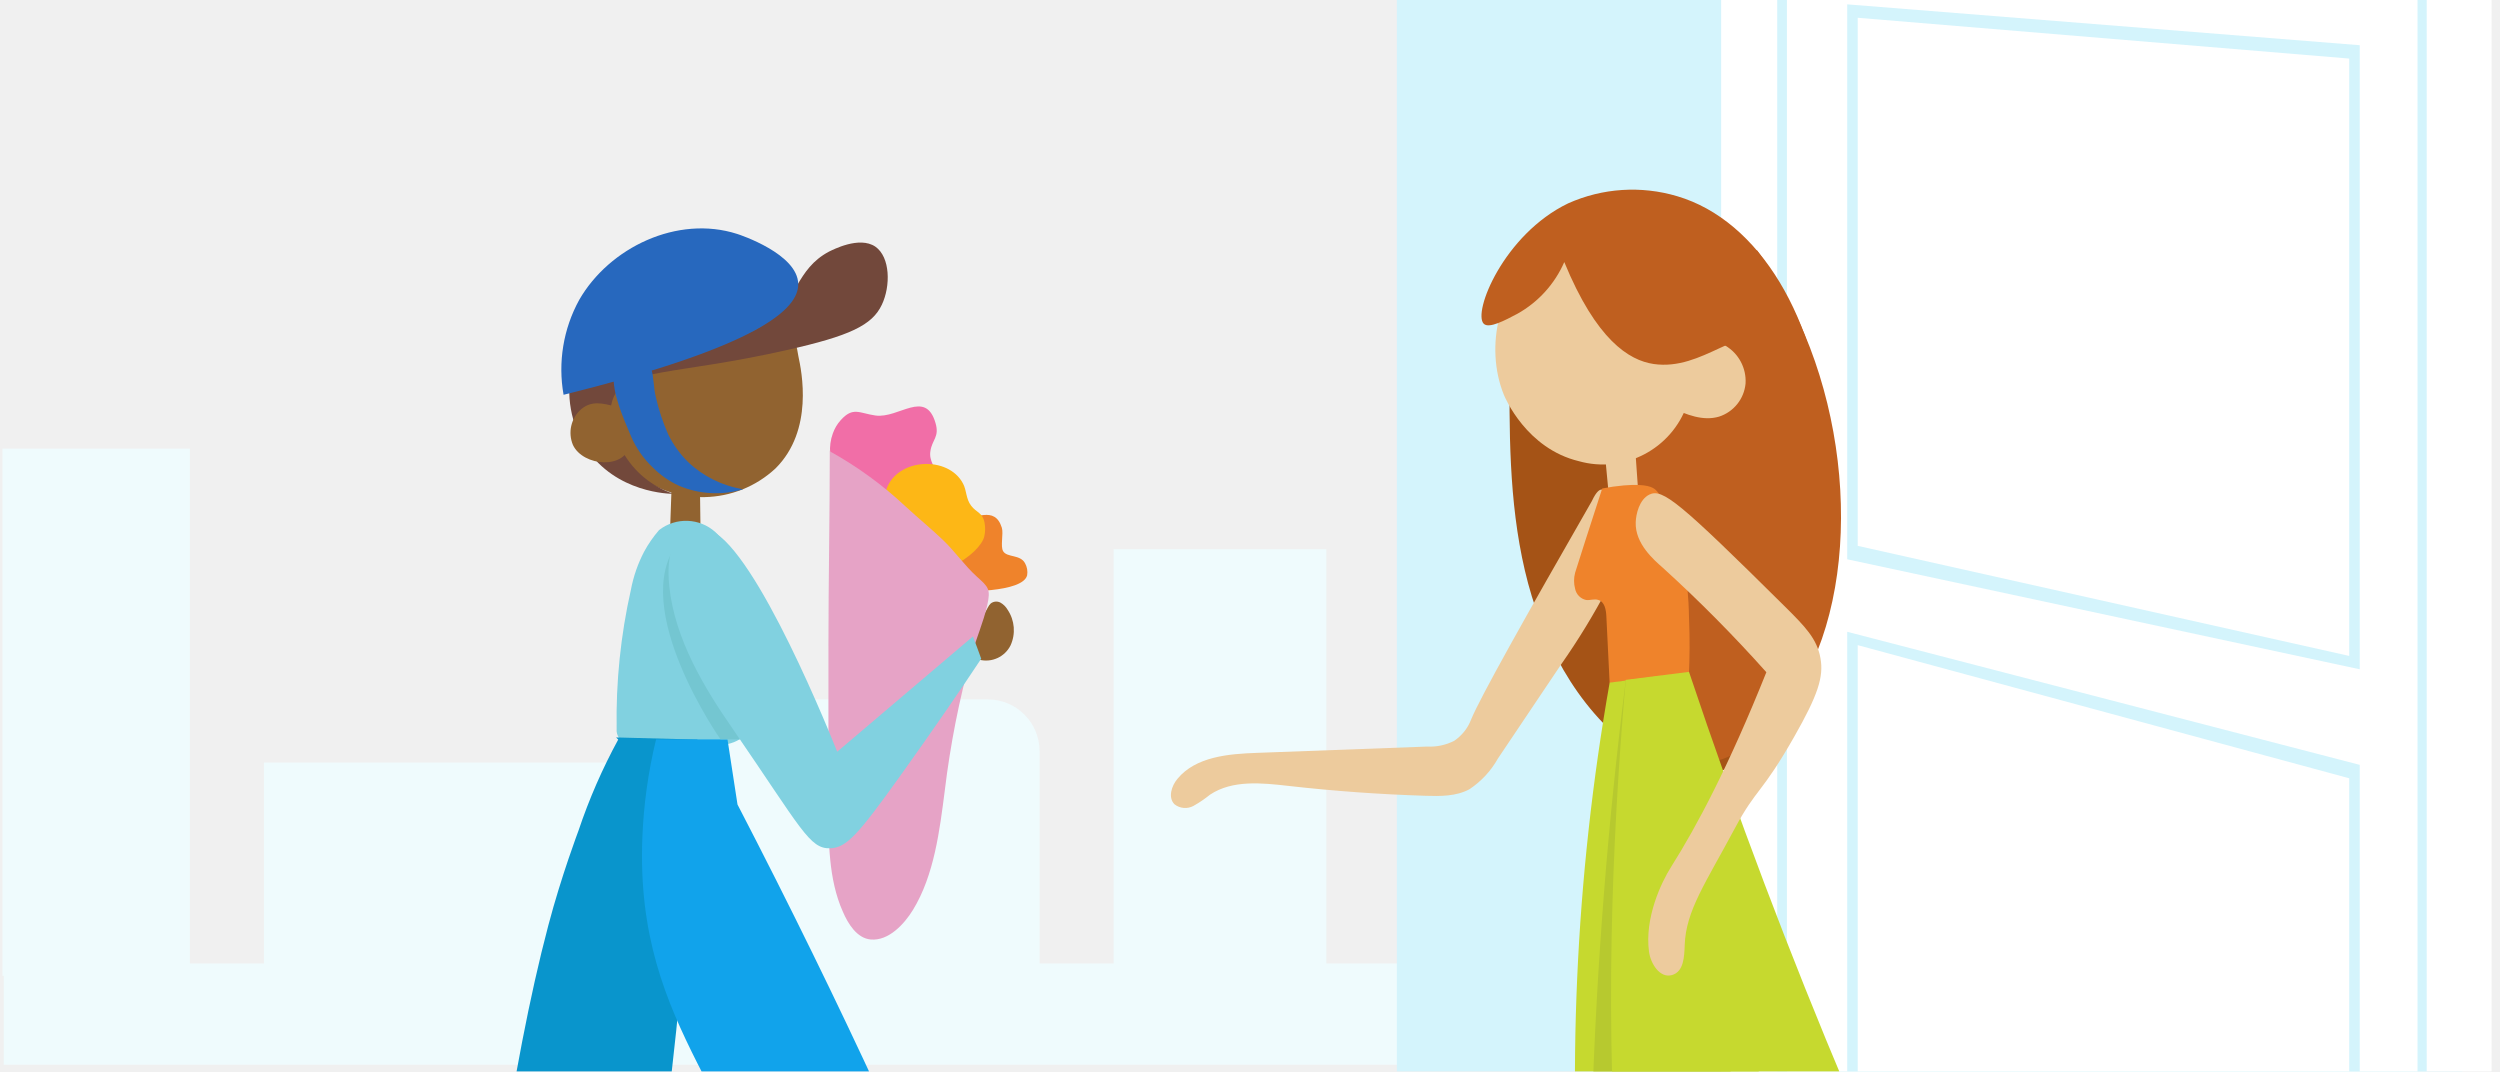
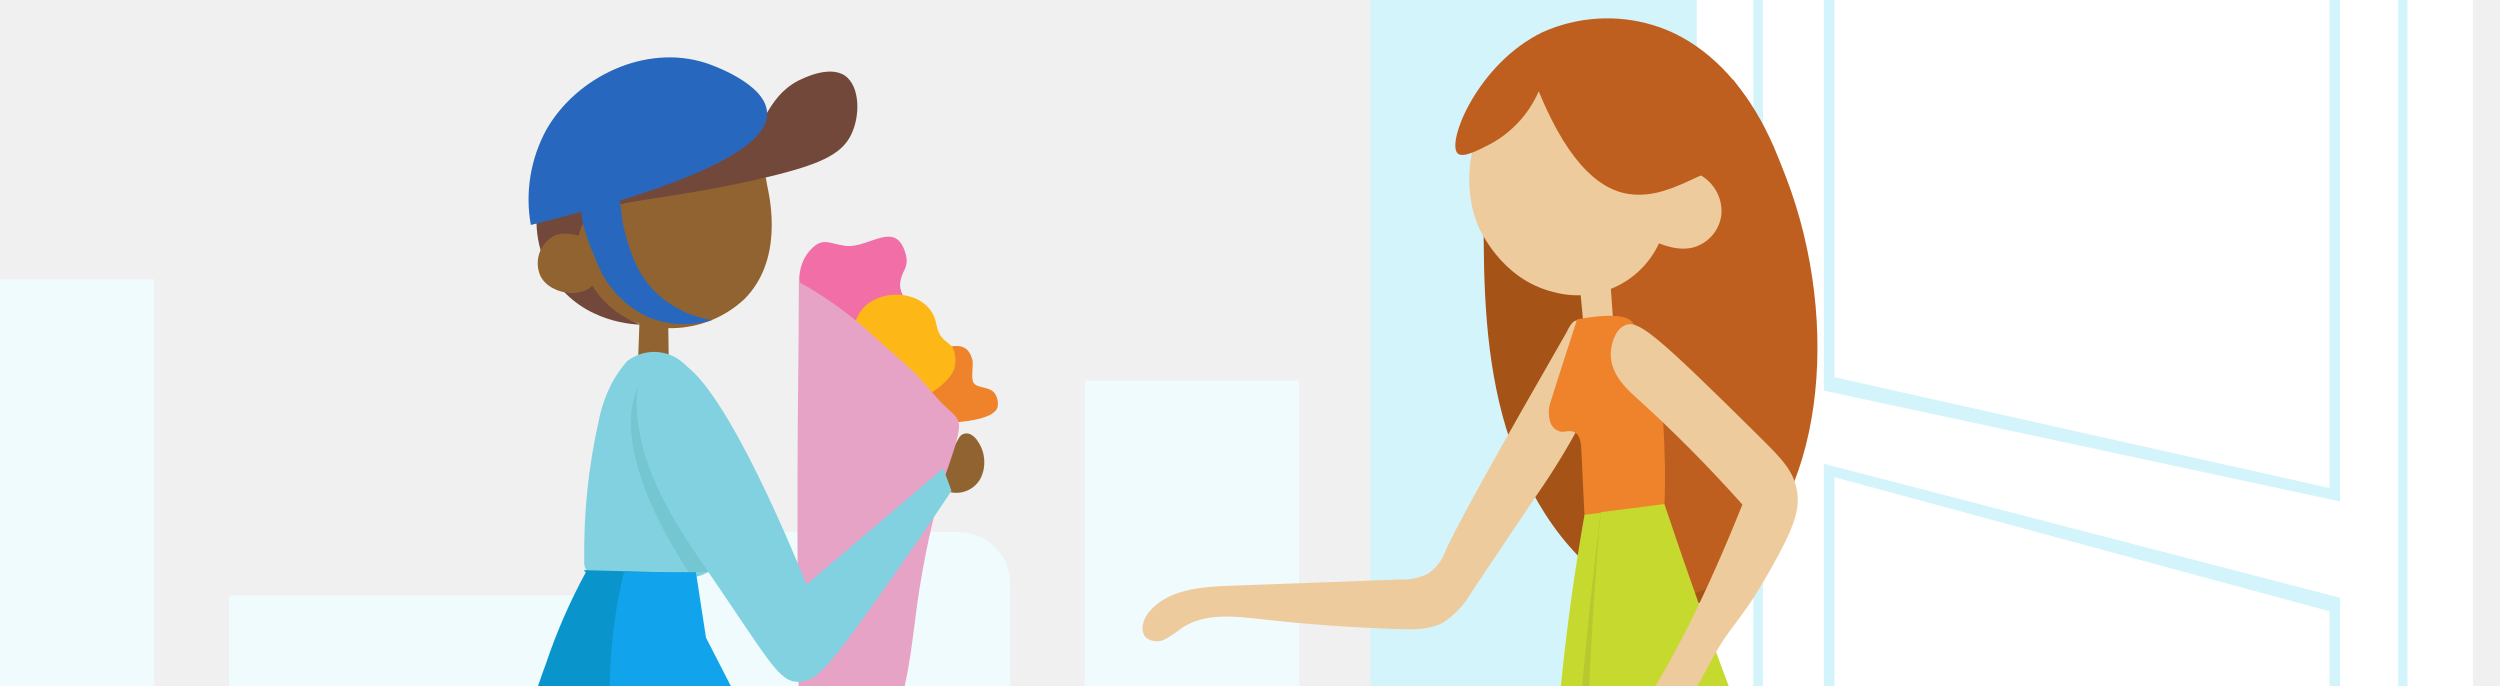
- <svg xmlns="http://www.w3.org/2000/svg" id="Layer_1" data-name="Layer 1" viewBox="0 0 350 150">
-   <defs>
-     <clipPath id="clip-path">
-       <path fill="none" d="M349.11 150H4.9L5.11 0h344.2l-.2 150z" />
-     </clipPath>
-     <style>.cls-2{fill:#effbfd}.cls-3{fill:#d4f4fc}.cls-5{fill:#fff}.cls-6{fill:#ef832b}.cls-9{fill:#916330}.cls-11{fill:#2768be}.cls-12{fill:#81d1e0}.cls-18{fill:#edcb9d}.cls-19{fill:#bf5f1f}.cls-20{fill:#c6d92f}</style>
-   </defs>
-   <path class="cls-2" d="M178.46 136.62h7.23V76.89H155.9v59.73h22.56z" />
-   <path class="cls-3" d="M220.21 136.62h7.24v-31.74a7.24 7.24 0 00-7.24-7.23h-15.33a7.23 7.23 0 00-7.23 7.23v31.74h22.56z" />
-   <path class="cls-2" d="M138.3 136.62h7.24v-31.47a7.24 7.24 0 00-7.24-7.23H96.42v38.7h41.88zm-59.47 0h7.23v-29.87H36.95v29.87h41.88zm-59.48 0h7.23V62.8H.35v73.82h19z" />
-   <path class="cls-2" d="M.52 134.89h235.25v14.17H.52z" />
-   <g clip-path="url(#clip-path)">
-     <path class="cls-3" d="M195.56-4.05h149.18v340.23H195.56z" />
-     <path class="cls-5" d="M240.96 272.22l107.86 45.83V-22.03l-107.86-5.71v299.96z" />
-     <path class="cls-3" d="M339.74 307.99l-90.93-43.67V-17.42l90.93 6.52v318.89z" />
-     <path class="cls-5" d="M250.17 262.3l88.28 43.67V-9.26l-88.28-6.52V262.3z" />
-     <path class="cls-3" d="M330.36 93.7l-71.75-15.4V.61l71.75 5.72V93.7z" />
-     <path class="cls-5" d="M260.08 76.42l68.81 15.41V8.2l-68.81-5.71v73.93z" />
-     <path class="cls-3" d="M330.36 194.46l-71.75-30.75V88.45l71.75 18.63v87.38z" />
-     <path class="cls-5" d="M260.08 161.83l68.81 30.76v-83.63l-68.81-18.64v71.51z" />
-     <path class="cls-6" d="M143.5 78.84c-.68-1.24-2.51-.76-3.06-1.67-.41-.68.07-2.45-.18-3.28-1-3.2-3.73-1.17-6.12-1.2-1.37 0-1.33-.25-2-.1-2.47.58-4.34 4.59-3.26 6.3.62 1 1.88.62 3.53 2.14a7.16 7.16 0 011.39 1.77c.77 0 9.37.22 10-2.26a2.59 2.59 0 00-.3-1.7z" />
-     <path d="M131.26 66.71c-.29-1.27-1.24-2.19-1-3.56.23-1.61 1.28-1.95.72-3.9-1.39-4.84-5.15-.62-8.42-1.08-2.26-.32-3.13-1.27-4.86.65a5.56 5.56 0 00-1.11 1.88 6.55 6.55 0 00-.37 2.72 7.14 7.14 0 001.2 4.55c1.87 2.62 5.75 3.68 9.63 2.47.07.04 5.28.97 4.21-3.73z" fill="#f16ea7" />
-     <path d="M137.84 73.2c-.27-1.46-1.13-1.41-1.88-2.4s-.61-2.09-1.12-3.07c-2.05-4-9.3-3.65-10.77.85a14.64 14.64 0 001.82 5.19 12.1 12.1 0 007.19 5.62c2.78-1.3 4.45-3.13 4.72-4.29a4.65 4.65 0 00.04-1.9z" fill="#fdb716" />
-     <path class="cls-9" d="M111.77 49.85a12.88 12.88 0 00-3.33-7c-4-3.92-9.63-3.35-10.81-3.23-.6.06-7.72.89-11.53 7.17-3.4 5.59-3.3 14.08 2.49 19.2a15 15 0 0020-.43c5.35-5.34 3.64-13.56 3.18-15.71z" />
-     <path d="M116.05 35.23c-4.63 2.48-4.33 6.74-8.78 10a14.62 14.62 0 01-7.2 2.62l-20 3.51a14.9 14.9 0 002 11.39c4.19 6.28 11.64 6.39 12.25 6.39a12.74 12.74 0 01-7.15-5.91c-.57-1.06-2.56-4.78-1.24-7.68 1.84-4 8.52-3 24.17-6.53 8.89-2 12-3.48 13.36-6.36 1.24-2.62 1.19-6.66-.91-8.13-2.26-1.53-6 .47-6.5.7z" fill="#72483b" />
-     <path class="cls-11" d="M111.75 39.75c-.07-4.2-8.16-6.88-8.55-7-8.35-2.68-17.9 1.89-22.12 9.25a20.25 20.25 0 00-2.18 13.27c27.5-6.83 32.92-12.04 32.85-15.52z" />
-     <path class="cls-9" d="M98 68.69a2.75 2.75 0 00-.19-1.21 1.91 1.91 0 00-1.64-.93 5.57 5.57 0 00-1.93.38l-.19.52-.24 6.71 4.26.08z" />
-     <path class="cls-12" d="M102.85 80.4c-.48-2.14-1.1-4.38-2.68-5.89a6.14 6.14 0 00-7.9-.3 17 17 0 00-2.08 3 19.2 19.2 0 00-1.86 5.34 82.28 82.28 0 00-2 19.48 1.91 1.91 0 00.37 1.33 1.94 1.94 0 001.32.39l12 .46a5.2 5.2 0 003.55-.72c1.16-.93 1.29-2.61 1.3-4.09a86.89 86.89 0 00-2.02-19z" />
-     <path class="cls-9" d="M135.71 89.77l2.6-4.74a2 2 0 01.4-.55 1.26 1.26 0 011.36-.11 2.72 2.72 0 011 1 5.12 5.12 0 01.4 5 3.84 3.84 0 01-4.33 2" />
-     <path d="M116.17 63c0 9.21-.19 18.39-.19 27.62v22.26c0 4.79 0 10.22 2 14.71.74 1.75 2 3.77 3.92 3.94 2.51.23 4.71-2.18 5.9-4.12 3-4.87 3.76-11.24 4.47-16.73A128.51 128.51 0 01136 91.74c.66-2.33 1.67-4.6 2.2-6.95s.19-2.59-1.46-4.08-3-3.44-4.61-5-3.55-3.14-5.3-4.76a53.33 53.33 0 00-10.62-7.75" fill="#e6a3c6" />
-     <path class="cls-11" d="M96.31 64.66a14.16 14.16 0 01-2.75-3.82 28.36 28.36 0 01-1.76-5.32c-.31-1.27-.25-2.67-.63-3.91l-5.25.72c-.23 2.74 1.36 6.21 2.42 8.74a13.27 13.27 0 003.06 4.39A12.57 12.57 0 0095.05 68a13.23 13.23 0 009 .49 14.46 14.46 0 01-7.74-3.83z" />
-     <path class="cls-9" d="M86.17 56.91c-1.76-.44-3.34-.87-4.81.38a4.4 4.4 0 00-1.15 5c1.39 3 7.46 3.59 8.1-.3z" />
-     <path d="M86.25 103.24l.3.3A79.34 79.34 0 0081 116.26s-2.41 6.37-4.23 13.28c-10.59 40-14.43 111.08-14.43 111.08-.45 8.35-2.56 30.54-3.05 45.16l6.06.52c6.31-19.61 13.77-51.38 18.75-74.88a651.88 651.88 0 0013.54-107.88z" fill="#0995cc" />
-     <path d="M103.25 112.63c-.47-3-.94-6.07-1.4-9.11h-10a69.62 69.62 0 00-1.92 13.73c-1.08 27.39 15.11 36.23 19.82 62.57 2.16 12.11-1.31 10.28-3.8 50.41-1.1 17.71-4.27 46.13-4.3 55.71l6.13.35c4.1-10.24 12.47-38.93 17.52-57.21 7.86-28.46 10.5-35.79 9.26-45.56-.62-4.93-1.84-9.58-11.5-30.52-5.78-12.51-12.36-26-19.81-40.37z" fill="#11a3eb" />
-     <path d="M94.9 75.79l8.69 27.72h-2.72s-12.94-18.45-6-27.45" fill="#74c6d1" />
-     <path class="cls-12" d="M136.21 89.1l-19 16.14C114.94 99.57 104.32 74 98.42 74a5.23 5.23 0 00-3.08.94c-.66.54-2.16 2.12-1.64 7.14.77 7.45 5 14.36 8.83 19.88 9.73 14.17 10.81 16.9 13.71 16.8 2.28-.09 3.87-1.87 9.78-10.12 4.61-6.45 8.43-12 11.35-16.42-.37-1.06-.77-2.09-1.16-3.12z" />
-     <path d="M211.36 50.08c-.08 10-.15 20.07 2.12 29.78s7.12 19.14 15.17 25.06a17.09 17.09 0 008 3.48 8.9 8.9 0 007.9-2.92c1.55-1.94 2-4.52 2.27-7 1-8.11 1.48-16.4-.16-24.41s-5.59-15.77-12.1-20.71-15.78-6.59-23.09-2.94" fill="#a55316" />
-     <path class="cls-18" d="M226.93 75.39c-.07-.89-.44-.93-1.23-3.34s-.93-3.45-1.47-3.51c-.27 0-.71.2-1.37 1.61-9.31 16.22-15.67 27.56-16.9 30.57a6.31 6.31 0 01-2.38 3 7.55 7.55 0 01-3.8.8l-23.78.88c-4 .14-8.59.52-11.16 3.64-.84 1-1.34 2.63-.41 3.56a2.42 2.42 0 002.65.23 17.05 17.05 0 002.33-1.58c3.13-2.08 7.23-1.65 11-1.22q9.54 1.08 19.15 1.38c2.1.07 4.31.08 6.15-.91a12.45 12.45 0 004-4.31L218.57 93a97.93 97.93 0 006.56-10.77 13.57 13.57 0 001.8-6.84z" />
-     <path class="cls-19" d="M246 35.06a20.41 20.41 0 00-11.62 4c-6.72 5.19-9.45 14.85-7 24.58l.71-3.64a91 91 0 003.65 35c1.42 4.61 2.1 10.27 5.74 11.45 3.79 1.23 8.25-2.9 9.59-4.14 12.72-11.79 13.77-37.84 4.75-57.39a60.09 60.09 0 00-5.82-9.86z" />
-     <path class="cls-18" d="M228.86 61.91h-4.29v.42l.64 6.75 4.14-.24z" />
-     <path class="cls-18" d="M235.47 42.59c-.29-.55-4-6.89-11.49-7.86a12.89 12.89 0 00-8.1 1.28c-6 3.41-8.09 12.48-5.34 19.26.18.45 3.18 7.52 10.48 9.29a12.49 12.49 0 0015.18-7.91 17.35 17.35 0 00-.73-14.06z" />
-     <path class="cls-18" d="M234 57.06c2.08 1 4.44 1.93 6.66 1.27a5.39 5.39 0 003.72-4.65 5.75 5.75 0 00-2.83-5.29 6.18 6.18 0 00-6 0 6.7 6.7 0 00-3.26 5.15 4.37 4.37 0 00.41 2.47 2.56 2.56 0 002 1.37" />
-     <path class="cls-19" d="M255.75 62c-1.18-17.35-9.45-31.14-20.94-34.53a22 22 0 00-15.27 1c-9 4.33-13.41 15.3-11.81 16.86.74.72 3-.5 4.72-1.41a15.3 15.3 0 006.55-7.23c4.47 10.88 9.05 13.76 12.51 14.27 6.92 1 11.9-5.69 17.32-3.62 2.95 1.12 5.77 4.78 6.92 14.66z" />
-     <path class="cls-6" d="M232.25 69.14a2.68 2.68 0 00-.43-.53c-.4-.38-1.24-.92-4.51-.65a28 28 0 00-3 .43c-1.82 5.55-3.15 9.77-3.79 11.78a4.34 4.34 0 000 2.28 2 2 0 001.54 1.55c.57.07 1.17-.21 1.72 0 .87.26 1.07 1.37 1.11 2.28.15 3.12.31 6.25.46 9.37l11.11-1.51c.08-1.86.14-4.5 0-7.68a54.09 54.09 0 00-.79-8.41 29.16 29.16 0 00-3.42-8.91z" />
-     <path class="cls-20" d="M243.38 133.63a211.24 211.24 0 00-11.33-38.95l-6.7.89a320.24 320.24 0 00-3.69 82.93c.77 8.92 1.89 17.42 3.26 25.47A43.31 43.31 0 00241 189.83c9.9-14.83 6.79-32.78 2.38-56.2z" />
-     <path d="M224.92 204l-2.25-15.55c-.2-10.63-.16-21.68.21-33.13a645.03 645.03 0 014.73-60.11q11.65 43.45 23.29 86.92a105.07 105.07 0 01-17.9 16.5c-2.74 2.01-5.46 3.78-8.08 5.37z" fill="#b7c92f" />
-     <path class="cls-20" d="M227.61 95.18c-1.5 17.06-3.11 43.8-1.17 70.41a55.49 55.49 0 006.75 23.86 42.62 42.62 0 0022.59 18.81 52.36 52.36 0 0029.58 1.47 815.93 815.93 0 01-48.9-115.67" />
-     <path class="cls-18" d="M230.91 69.24c-1.42.7-1.88 2.77-1.91 3.89-.1 3 2.56 5.27 3.81 6.37a196.28 196.28 0 0114.48 14.61c-5.23 13.07-9.69 21.48-13.32 27.23-1.43 2.25-3.74 7.2-3.11 11.9.24 1.72 1.54 3.74 3.21 3.27s1.73-2.58 1.79-4.22c.17-4.81 2.91-8.63 7.07-16.42 3-5.58 3.67-4.67 8.24-12.69 3.38-5.93 4.15-8.43 3.7-11-.48-2.76-2.12-4.43-5.11-7.39-14.63-14.5-17.01-16.45-18.85-15.55z" />
+ <svg xmlns="http://www.w3.org/2000/svg" xmlns:xlink="http://www.w3.org/1999/xlink" version="1.1" id="Layer_1" x="0px" y="0px" viewBox="0 0 260.59 71.41" style="enable-background:new 0 0 260.59 71.41;" xml:space="preserve">
+   <style type="text/css">
+ 	.st0{fill:#EFFBFD;}
+ 	.st1{clip-path:url(#SVGID_00000056420637615344727380000004043762379622775453_);}
+ 	.st2{clip-path:url(#SVGID_00000145778785896131198650000005467015679824801187_);}
+ 	.st3{clip-path:url(#SVGID_00000103985005201191688270000009417232125273126292_);fill:#D4F4FC;}
+ 	.st4{clip-path:url(#SVGID_00000103985005201191688270000009417232125273126292_);fill:#FFFFFF;}
+ 	.st5{clip-path:url(#SVGID_00000103985005201191688270000009417232125273126292_);fill:#EF832B;}
+ 	.st6{clip-path:url(#SVGID_00000103985005201191688270000009417232125273126292_);fill:#F16EA7;}
+ 	.st7{clip-path:url(#SVGID_00000103985005201191688270000009417232125273126292_);fill:#FDB716;}
+ 	.st8{clip-path:url(#SVGID_00000103985005201191688270000009417232125273126292_);fill:#916330;}
+ 	.st9{clip-path:url(#SVGID_00000103985005201191688270000009417232125273126292_);fill:#72483B;}
+ 	.st10{clip-path:url(#SVGID_00000103985005201191688270000009417232125273126292_);fill:#2768BE;}
+ 	.st11{clip-path:url(#SVGID_00000103985005201191688270000009417232125273126292_);fill:#81D1E0;}
+ 	.st12{clip-path:url(#SVGID_00000103985005201191688270000009417232125273126292_);fill:#E6A3C6;}
+ 	.st13{clip-path:url(#SVGID_00000103985005201191688270000009417232125273126292_);fill:#0995CC;}
+ 	.st14{clip-path:url(#SVGID_00000103985005201191688270000009417232125273126292_);fill:#11A3EB;}
+ 	.st15{clip-path:url(#SVGID_00000103985005201191688270000009417232125273126292_);fill:#74C6D1;}
+ 	.st16{clip-path:url(#SVGID_00000103985005201191688270000009417232125273126292_);fill:#A55316;}
+ 	.st17{clip-path:url(#SVGID_00000103985005201191688270000009417232125273126292_);fill:#EDCB9D;}
+ 	.st18{clip-path:url(#SVGID_00000103985005201191688270000009417232125273126292_);fill:#BF5F1F;}
+ 	.st19{clip-path:url(#SVGID_00000103985005201191688270000009417232125273126292_);fill:#C6D92F;}
+ 	.st20{clip-path:url(#SVGID_00000103985005201191688270000009417232125273126292_);fill:#B7C92F;}
+ </style>
+   <g>
+     <g id="background">
+       <path class="st0" d="M129.99,84.46h5.42v-44.8h-22.34v44.8H129.99z M129.99,84.46" />
+       <path class="st0" d="M99.87,84.46h5.43v-23.6c0-3-2.43-5.42-5.43-5.42H68.46v29.02H99.87z M55.27,84.46h5.42v-22.4H23.86v22.4    H55.27z M10.66,84.46h5.42V29.1H-3.59v55.36H10.66z M10.66,84.46" />
+       <rect x="-3.46" y="83.17" class="st0" width="176.44" height="10.63" />
+     </g>
+     <g id="Characters">
+       <defs>
+         <rect id="SVGID_1_" x="-0.59" y="-18" width="259" height="113" />
+       </defs>
+       <defs>
+         <path id="SVGID_00000177476736866269896820000003595744053536949149_" d="M257.98,94.5H-0.17L-0.02-18h258.15L257.98,94.5z      M257.98,94.5" />
+       </defs>
+       <defs>
+         <rect id="SVGID_00000160881404821461410200000002165503304115217033_" x="-0.59" y="-18" width="259" height="113" />
+       </defs>
+       <clipPath id="SVGID_00000157280482001196156740000015269617650099733910_">
+         <use xlink:href="#SVGID_1_" style="overflow:visible;" />
+       </clipPath>
+       <clipPath id="SVGID_00000042718447773292705060000000676449761841177014_" style="clip-path:url(#SVGID_00000157280482001196156740000015269617650099733910_);">
+         <use xlink:href="#SVGID_00000177476736866269896820000003595744053536949149_" style="overflow:visible;" />
+       </clipPath>
+       <clipPath id="SVGID_00000157288787678886781170000015006457771921563537_" style="clip-path:url(#SVGID_00000042718447773292705060000000676449761841177014_);">
+         <use xlink:href="#SVGID_00000160881404821461410200000002165503304115217033_" style="overflow:visible;" />
+       </clipPath>
+       <rect x="142.82" y="-21.04" style="clip-path:url(#SVGID_00000157288787678886781170000015006457771921563537_);fill:#D4F4FC;" width="111.89" height="255.18" />
+       <path style="clip-path:url(#SVGID_00000157288787678886781170000015006457771921563537_);fill:#FFFFFF;" d="M176.87,186.16    l80.89,34.37V-34.52l-80.89-4.28V186.16z M176.87,186.16" />
+       <path style="clip-path:url(#SVGID_00000157288787678886781170000015006457771921563537_);fill:#D4F4FC;" d="M250.95,212.99    l-68.2-32.75v-211.3l68.2,4.89V212.99z M250.95,212.99" />
+       <path style="clip-path:url(#SVGID_00000157288787678886781170000015006457771921563537_);fill:#FFFFFF;" d="M183.77,178.73    l66.21,32.75V-24.95l-66.21-4.89V178.73z M183.77,178.73" />
+       <path style="clip-path:url(#SVGID_00000157288787678886781170000015006457771921563537_);fill:#D4F4FC;" d="M243.92,52.27    l-53.81-11.55v-58.27l53.81,4.29V52.27z M243.92,52.27" />
+       <path style="clip-path:url(#SVGID_00000157288787678886781170000015006457771921563537_);fill:#FFFFFF;" d="M191.21,39.32    l51.61,11.55v-62.72l-51.61-4.28V39.32z M191.21,39.32" />
+       <path style="clip-path:url(#SVGID_00000157288787678886781170000015006457771921563537_);fill:#D4F4FC;" d="M243.92,127.84    l-53.81-23.06V48.34l53.81,13.97V127.84z M243.92,127.84" />
+       <path style="clip-path:url(#SVGID_00000157288787678886781170000015006457771921563537_);fill:#FFFFFF;" d="M191.21,103.37    l51.61,23.07V63.72l-51.61-13.98V103.37z M191.21,103.37" />
+       <path style="clip-path:url(#SVGID_00000157288787678886781170000015006457771921563537_);fill:#EF832B;" d="M103.77,41.13    c-0.51-0.93-1.88-0.57-2.3-1.25c-0.3-0.51,0.05-1.84-0.13-2.46c-0.75-2.4-2.8-0.88-4.59-0.9c-1.03,0-1-0.19-1.5-0.08    c-1.86,0.44-3.26,3.45-2.45,4.73c0.46,0.75,1.41,0.46,2.65,1.61c0.41,0.38,0.76,0.83,1.04,1.33c0.58,0,7.03,0.16,7.5-1.7    C104.07,41.96,103.99,41.52,103.77,41.13L103.77,41.13z M103.77,41.13" />
+       <path style="clip-path:url(#SVGID_00000157288787678886781170000015006457771921563537_);fill:#F16EA7;" d="M94.6,32.03    c-0.22-0.95-0.93-1.64-0.75-2.67c0.17-1.21,0.96-1.46,0.54-2.93c-1.04-3.63-3.86-0.46-6.32-0.81c-1.69-0.24-2.35-0.95-3.64,0.48    c-0.37,0.41-0.65,0.89-0.83,1.41c-0.24,0.66-0.33,1.35-0.28,2.04c-0.09,1.21,0.22,2.41,0.9,3.41c1.4,1.96,4.31,2.76,7.22,1.85    C91.49,34.86,95.4,35.56,94.6,32.03L94.6,32.03z M94.6,32.03" />
+       <path style="clip-path:url(#SVGID_00000157288787678886781170000015006457771921563537_);fill:#FDB716;" d="M99.53,36.9    c-0.2-1.09-0.85-1.05-1.41-1.8c-0.56-0.74-0.46-1.57-0.84-2.3c-1.54-3-6.98-2.74-8.08,0.64c0.21,1.37,0.67,2.69,1.37,3.89    c1.18,2.05,3.11,3.57,5.39,4.21c2.09-0.98,3.34-2.35,3.54-3.22C99.61,37.85,99.62,37.37,99.53,36.9L99.53,36.9z M99.53,36.9" />
+       <path style="clip-path:url(#SVGID_00000157288787678886781170000015006457771921563537_);fill:#916330;" d="M79.98,19.39    c-0.27-1.96-1.15-3.8-2.5-5.25c-3-2.94-7.22-2.51-8.11-2.42c-0.45,0.05-5.79,0.67-8.65,5.38c-2.55,4.19-2.48,10.56,1.87,14.4    c4.35,3.73,10.81,3.59,15-0.32C81.6,27.16,80.32,21,79.98,19.39L79.98,19.39z M79.98,19.39" />
+       <path style="clip-path:url(#SVGID_00000157288787678886781170000015006457771921563537_);fill:#72483B;" d="M83.18,8.42    c-3.47,1.86-3.25,5.05-6.58,7.5c-1.59,1.12-3.46,1.8-5.4,1.96l-15,2.63c-0.67,2.93-0.13,6.01,1.5,8.54    c3.14,4.71,8.73,4.79,9.19,4.79c-2.28-0.75-4.2-2.33-5.36-4.43c-0.42-0.79-1.92-3.59-0.93-5.76c1.38-3,6.39-2.25,18.13-4.9    c6.67-1.5,9-2.61,10.02-4.77c0.93-1.96,0.89-5-0.68-6.1C86.36,6.75,83.56,8.25,83.18,8.42L83.18,8.42z M83.18,8.42" />
+       <path style="clip-path:url(#SVGID_00000157288787678886781170000015006457771921563537_);fill:#2768BE;" d="M79.96,11.81    c-0.05-3.15-6.12-5.16-6.41-5.25c-6.26-2.01-13.43,1.42-16.59,6.94c-1.66,3.04-2.24,6.55-1.63,9.95    C75.95,18.33,80.01,14.42,79.96,11.81L79.96,11.81z M79.96,11.81" />
+       <path style="clip-path:url(#SVGID_00000157288787678886781170000015006457771921563537_);fill:#916330;" d="M69.65,33.52    c0.02-0.31-0.03-0.62-0.14-0.91c-0.26-0.43-0.72-0.7-1.23-0.7c-0.49,0.01-0.98,0.1-1.45,0.29l-0.14,0.39l-0.18,5.04l3.2,0.06    L69.65,33.52z M69.65,33.52" />
+       <path style="clip-path:url(#SVGID_00000157288787678886781170000015006457771921563537_);fill:#81D1E0;" d="M73.29,42.3    c-0.36-1.61-0.82-3.29-2.01-4.42c-1.66-1.51-4.16-1.6-5.92-0.23c-0.6,0.69-1.13,1.45-1.56,2.25c-0.66,1.26-1.13,2.61-1.4,4.01    c-1.08,4.79-1.58,9.7-1.5,14.61c-0.04,0.36,0.07,0.71,0.28,1c0.29,0.21,0.64,0.32,0.99,0.29l9,0.34c0.92,0.14,1.87-0.05,2.66-0.54    c0.87-0.7,0.97-1.96,0.98-3.07C74.82,51.76,74.31,46.98,73.29,42.3L73.29,42.3z M73.29,42.3" />
+       <path style="clip-path:url(#SVGID_00000157288787678886781170000015006457771921563537_);fill:#916330;" d="M97.93,49.33    l1.95-3.55c0.08-0.16,0.18-0.29,0.3-0.41c0.29-0.22,0.69-0.26,1.02-0.08c0.31,0.18,0.57,0.44,0.75,0.75    c0.75,1.11,0.86,2.54,0.3,3.75c-0.6,1.19-1.95,1.82-3.25,1.5" />
+       <path style="clip-path:url(#SVGID_00000157288787678886781170000015006457771921563537_);fill:#E6A3C6;" d="M83.27,29.25    c0,6.91-0.14,13.79-0.14,20.71v16.7c0,3.59,0,7.66,1.5,11.03c0.55,1.31,1.5,2.83,2.94,2.96c1.88,0.17,3.53-1.64,4.42-3.09    c2.25-3.65,2.82-8.43,3.35-12.55c0.57-4.8,1.51-9.55,2.8-14.21c0.5-1.75,1.25-3.45,1.65-5.21c0.4-1.77,0.14-1.95-1.09-3.06    c-1.24-1.12-2.25-2.58-3.46-3.75c-1.21-1.17-2.66-2.36-3.98-3.57c-2.41-2.26-5.08-4.21-7.96-5.81" />
+       <path style="clip-path:url(#SVGID_00000157288787678886781170000015006457771921563537_);fill:#2768BE;" d="M68.38,30.5    c-0.84-0.84-1.54-1.8-2.06-2.87c-0.57-1.28-1.01-2.62-1.32-3.99c-0.23-0.95-0.19-2-0.47-2.93l-3.94,0.54    c-0.17,2.05,1.02,4.66,1.82,6.55c0.53,1.24,1.32,2.36,2.3,3.29c0.79,0.79,1.72,1.44,2.73,1.91c2.14,0.91,4.53,1.04,6.75,0.37    C72.01,33.02,69.98,32.02,68.38,30.5L68.38,30.5z M68.38,30.5" />
+       <path style="clip-path:url(#SVGID_00000157288787678886781170000015006457771921563537_);fill:#916330;" d="M60.77,24.68    c-1.32-0.33-2.5-0.65-3.6,0.29c-1.06,0.93-1.41,2.44-0.86,3.75c1.04,2.25,5.59,2.69,6.07-0.23L60.77,24.68z M60.77,24.68" />
+       <path style="clip-path:url(#SVGID_00000157288787678886781170000015006457771921563537_);fill:#0995CC;" d="M60.84,59.43    l0.22,0.23c-1.66,3.05-3.05,6.24-4.16,9.54c0,0-1.81,4.78-3.17,9.96c-7.94,30-10.82,83.31-10.82,83.31    c-0.34,6.26-1.92,22.91-2.29,33.87l4.55,0.39c4.73-14.71,10.33-38.54,14.06-56.16c5.63-26.64,9.03-53.71,10.16-80.91L60.84,59.43z     M60.84,59.43" />
+       <path style="clip-path:url(#SVGID_00000157288787678886781170000015006457771921563537_);fill:#11A3EB;" d="M73.59,66.47    c-0.35-2.25-0.71-4.55-1.05-6.83h-7.5c-0.82,3.38-1.3,6.82-1.44,10.3c-0.81,20.54,11.33,27.17,14.87,46.93    c1.62,9.09-0.98,7.71-2.85,37.81c-0.82,13.28-3.2,34.6-3.22,41.78l4.6,0.27c3.07-7.68,9.35-29.2,13.14-42.91    c5.9-21.34,7.87-26.84,6.94-34.17c-0.46-3.7-1.38-7.19-8.63-22.89C84.11,87.37,79.17,77.25,73.59,66.47L73.59,66.47z M73.59,66.47    " />
+       <path style="clip-path:url(#SVGID_00000157288787678886781170000015006457771921563537_);fill:#74C6D1;" d="M67.33,38.84    l6.52,20.79H71.8c0,0-9.71-13.84-4.5-20.59" />
+       <path style="clip-path:url(#SVGID_00000157288787678886781170000015006457771921563537_);fill:#81D1E0;" d="M98.31,48.82    L84.06,60.93c-1.7-4.25-9.67-23.43-14.09-23.43c-0.82-0.02-1.63,0.23-2.31,0.7c-0.5,0.41-1.62,1.59-1.23,5.36    c0.58,5.59,3.75,10.77,6.62,14.91c7.3,10.63,8.11,12.68,10.28,12.6c1.71-0.07,2.9-1.4,7.34-7.59c3.46-4.84,6.32-9,8.51-12.32    C98.9,50.37,98.6,49.6,98.31,48.82L98.31,48.82z M98.31,48.82" />
+       <path style="clip-path:url(#SVGID_00000157288787678886781170000015006457771921563537_);fill:#A55316;" d="M154.67,19.56    c-0.06,7.5-0.11,15.05,1.59,22.34c1.7,7.28,5.34,14.36,11.38,18.8c1.74,1.37,3.8,2.27,6,2.61c2.21,0.31,4.44-0.51,5.92-2.19    c1.16-1.45,1.5-3.39,1.7-5.25c0.75-6.08,1.11-12.3-0.12-18.31c-1.23-6-4.19-11.82-9.08-15.53c-4.88-3.7-11.83-4.94-17.32-2.2" />
+       <path style="clip-path:url(#SVGID_00000157288787678886781170000015006457771921563537_);fill:#EDCB9D;" d="M166.35,38.54    c-0.05-0.67-0.33-0.7-0.92-2.5c-0.59-1.81-0.7-2.59-1.1-2.63c-0.2,0-0.53,0.15-1.03,1.21c-6.99,12.16-11.75,20.67-12.68,22.93    c-0.35,0.92-0.97,1.7-1.79,2.25c-0.88,0.45-1.86,0.65-2.85,0.6l-17.84,0.66c-3,0.11-6.44,0.39-8.37,2.73    c-0.63,0.75-1,1.97-0.31,2.67c0.57,0.45,1.35,0.52,1.99,0.17c0.61-0.34,1.2-0.74,1.75-1.18c2.34-1.56,5.42-1.24,8.25-0.91    c4.77,0.54,9.56,0.88,14.36,1.04c1.58,0.05,3.23,0.06,4.61-0.68c1.25-0.82,2.27-1.93,3-3.23l6.64-9.89    c1.81-2.59,3.46-5.28,4.92-8.08C165.89,42.11,166.36,40.34,166.35,38.54L166.35,38.54z M166.35,38.54" />
+       <path style="clip-path:url(#SVGID_00000157288787678886781170000015006457771921563537_);fill:#BF5F1F;" d="M180.65,8.3    c-3.14,0.08-6.19,1.12-8.72,3c-5.04,3.89-7.09,11.14-5.25,18.43l0.53-2.73c-0.8,8.84,0.12,17.76,2.74,26.25    c1.07,3.46,1.57,7.7,4.3,8.59c2.84,0.93,6.19-2.17,7.19-3.1c9.54-8.84,10.33-28.38,3.56-43.04    C183.8,13.09,182.34,10.62,180.65,8.3L180.65,8.3z M180.65,8.3" />
+       <path style="clip-path:url(#SVGID_00000157288787678886781170000015006457771921563537_);fill:#EDCB9D;" d="M167.79,28.43h-3.22    v0.31l0.48,5.06l3.11-0.18L167.79,28.43z M167.79,28.43" />
+       <path style="clip-path:url(#SVGID_00000157288787678886781170000015006457771921563537_);fill:#EDCB9D;" d="M172.75,13.94    c-0.22-0.41-3-5.17-8.62-5.89c-2.08-0.35-4.21-0.01-6.08,0.96c-4.5,2.56-6.07,9.36-4.01,14.45c0.14,0.34,2.39,5.64,7.86,6.97    c4.77,1.34,9.75-1.26,11.38-5.93C174.61,21.05,174.42,17.22,172.75,13.94L172.75,13.94z M172.75,13.94" />
+       <path style="clip-path:url(#SVGID_00000157288787678886781170000015006457771921563537_);fill:#EDCB9D;" d="M171.65,24.8    c1.56,0.75,3.33,1.45,5,0.95c1.54-0.5,2.65-1.87,2.79-3.48c0.09-1.62-0.73-3.15-2.12-3.97c-1.4-0.78-3.1-0.78-4.5,0    c-1.39,0.82-2.3,2.26-2.45,3.86c-0.08,0.63,0.03,1.28,0.31,1.85c0.3,0.57,0.86,0.96,1.5,1.03" />
+       <path style="clip-path:url(#SVGID_00000157288787678886781170000015006457771921563537_);fill:#BF5F1F;" d="M187.96,28.5    c-0.89-13.01-7.09-23.36-15.71-25.9c-3.78-1.13-7.85-0.86-11.45,0.75c-6.75,3.25-10.06,11.48-8.86,12.64    c0.55,0.54,2.25-0.38,3.54-1.05c2.19-1.22,3.91-3.13,4.91-5.42c3.35,8.16,6.79,10.32,9.38,10.7c5.19,0.75,8.93-4.27,12.99-2.71    C184.99,18.34,187.1,21.09,187.96,28.5L187.96,28.5z M187.96,28.5" />
+       <path style="clip-path:url(#SVGID_00000157288787678886781170000015006457771921563537_);fill:#EF832B;" d="M170.34,33.86    c-0.09-0.14-0.2-0.28-0.32-0.4c-0.3-0.29-0.93-0.69-3.38-0.49c-0.75,0.07-1.5,0.18-2.25,0.32c-1.36,4.16-2.36,7.33-2.84,8.84    c-0.15,0.56-0.15,1.15,0,1.71c0.12,0.58,0.57,1.04,1.15,1.16c0.43,0.05,0.88-0.16,1.29,0c0.65,0.2,0.8,1.03,0.83,1.71    c0.11,2.34,0.23,4.69,0.34,7.03l8.33-1.13c0.06-1.39,0.11-3.38,0-5.76c-0.03-2.11-0.23-4.22-0.59-6.3    C172.42,38.18,171.55,35.93,170.34,33.86L170.34,33.86z M170.34,33.86" />
+       <path style="clip-path:url(#SVGID_00000157288787678886781170000015006457771921563537_);fill:#C6D92F;" d="M178.68,82.22    c-1.89-9.99-4.73-19.77-8.5-29.21l-5.02,0.66c-3.62,20.53-4.55,41.43-2.77,62.2c0.58,6.69,1.41,13.07,2.44,19.1    c4.85-2.47,8.99-6.12,12.06-10.61C184.33,113.25,181.99,99.79,178.68,82.22L178.68,82.22z M178.68,82.22" />
+       <path style="clip-path:url(#SVGID_00000157288787678886781170000015006457771921563537_);fill:#B7C92F;" d="M164.84,135    l-1.69-11.66c-0.15-7.97-0.12-16.26,0.16-24.85c0.48-15.07,1.66-30.12,3.55-45.08c5.82,21.73,11.65,43.46,17.47,65.19    c-3.98,4.63-8.49,8.79-13.43,12.38C168.85,132.48,166.8,133.81,164.84,135L164.84,135z M164.84,135" />
+       <path style="clip-path:url(#SVGID_00000157288787678886781170000015006457771921563537_);fill:#C6D92F;" d="M166.86,53.39    c-1.12,12.79-2.33,32.85-0.88,52.8c0.32,6.27,2.05,12.39,5.06,17.89c3.8,6.57,9.8,11.57,16.95,14.11    c7.13,2.5,14.84,2.88,22.18,1.1c-14.44-27.93-26.7-56.93-36.68-86.75" />
+       <path style="clip-path:url(#SVGID_00000157288787678886781170000015006457771921563537_);fill:#EDCB9D;" d="M169.33,33.93    c-1.07,0.52-1.41,2.08-1.43,2.92c-0.07,2.25,1.92,3.95,2.86,4.78c3.81,3.46,7.43,7.12,10.86,10.96    c-3.92,9.8-7.26,16.11-9.99,20.42c-1.07,1.69-2.8,5.4-2.33,8.93c0.18,1.29,1.16,2.8,2.41,2.45c1.25-0.35,1.3-1.93,1.34-3.16    c0.13-3.61,2.18-6.47,5.3-12.32c2.25-4.18,2.75-3.5,6.18-9.52c2.53-4.45,3.11-6.32,2.78-8.25c-0.36-2.07-1.59-3.32-3.83-5.54    C172.5,34.72,170.71,33.25,169.33,33.93L169.33,33.93z M169.33,33.93" />
+     </g>
  </g>
</svg>
